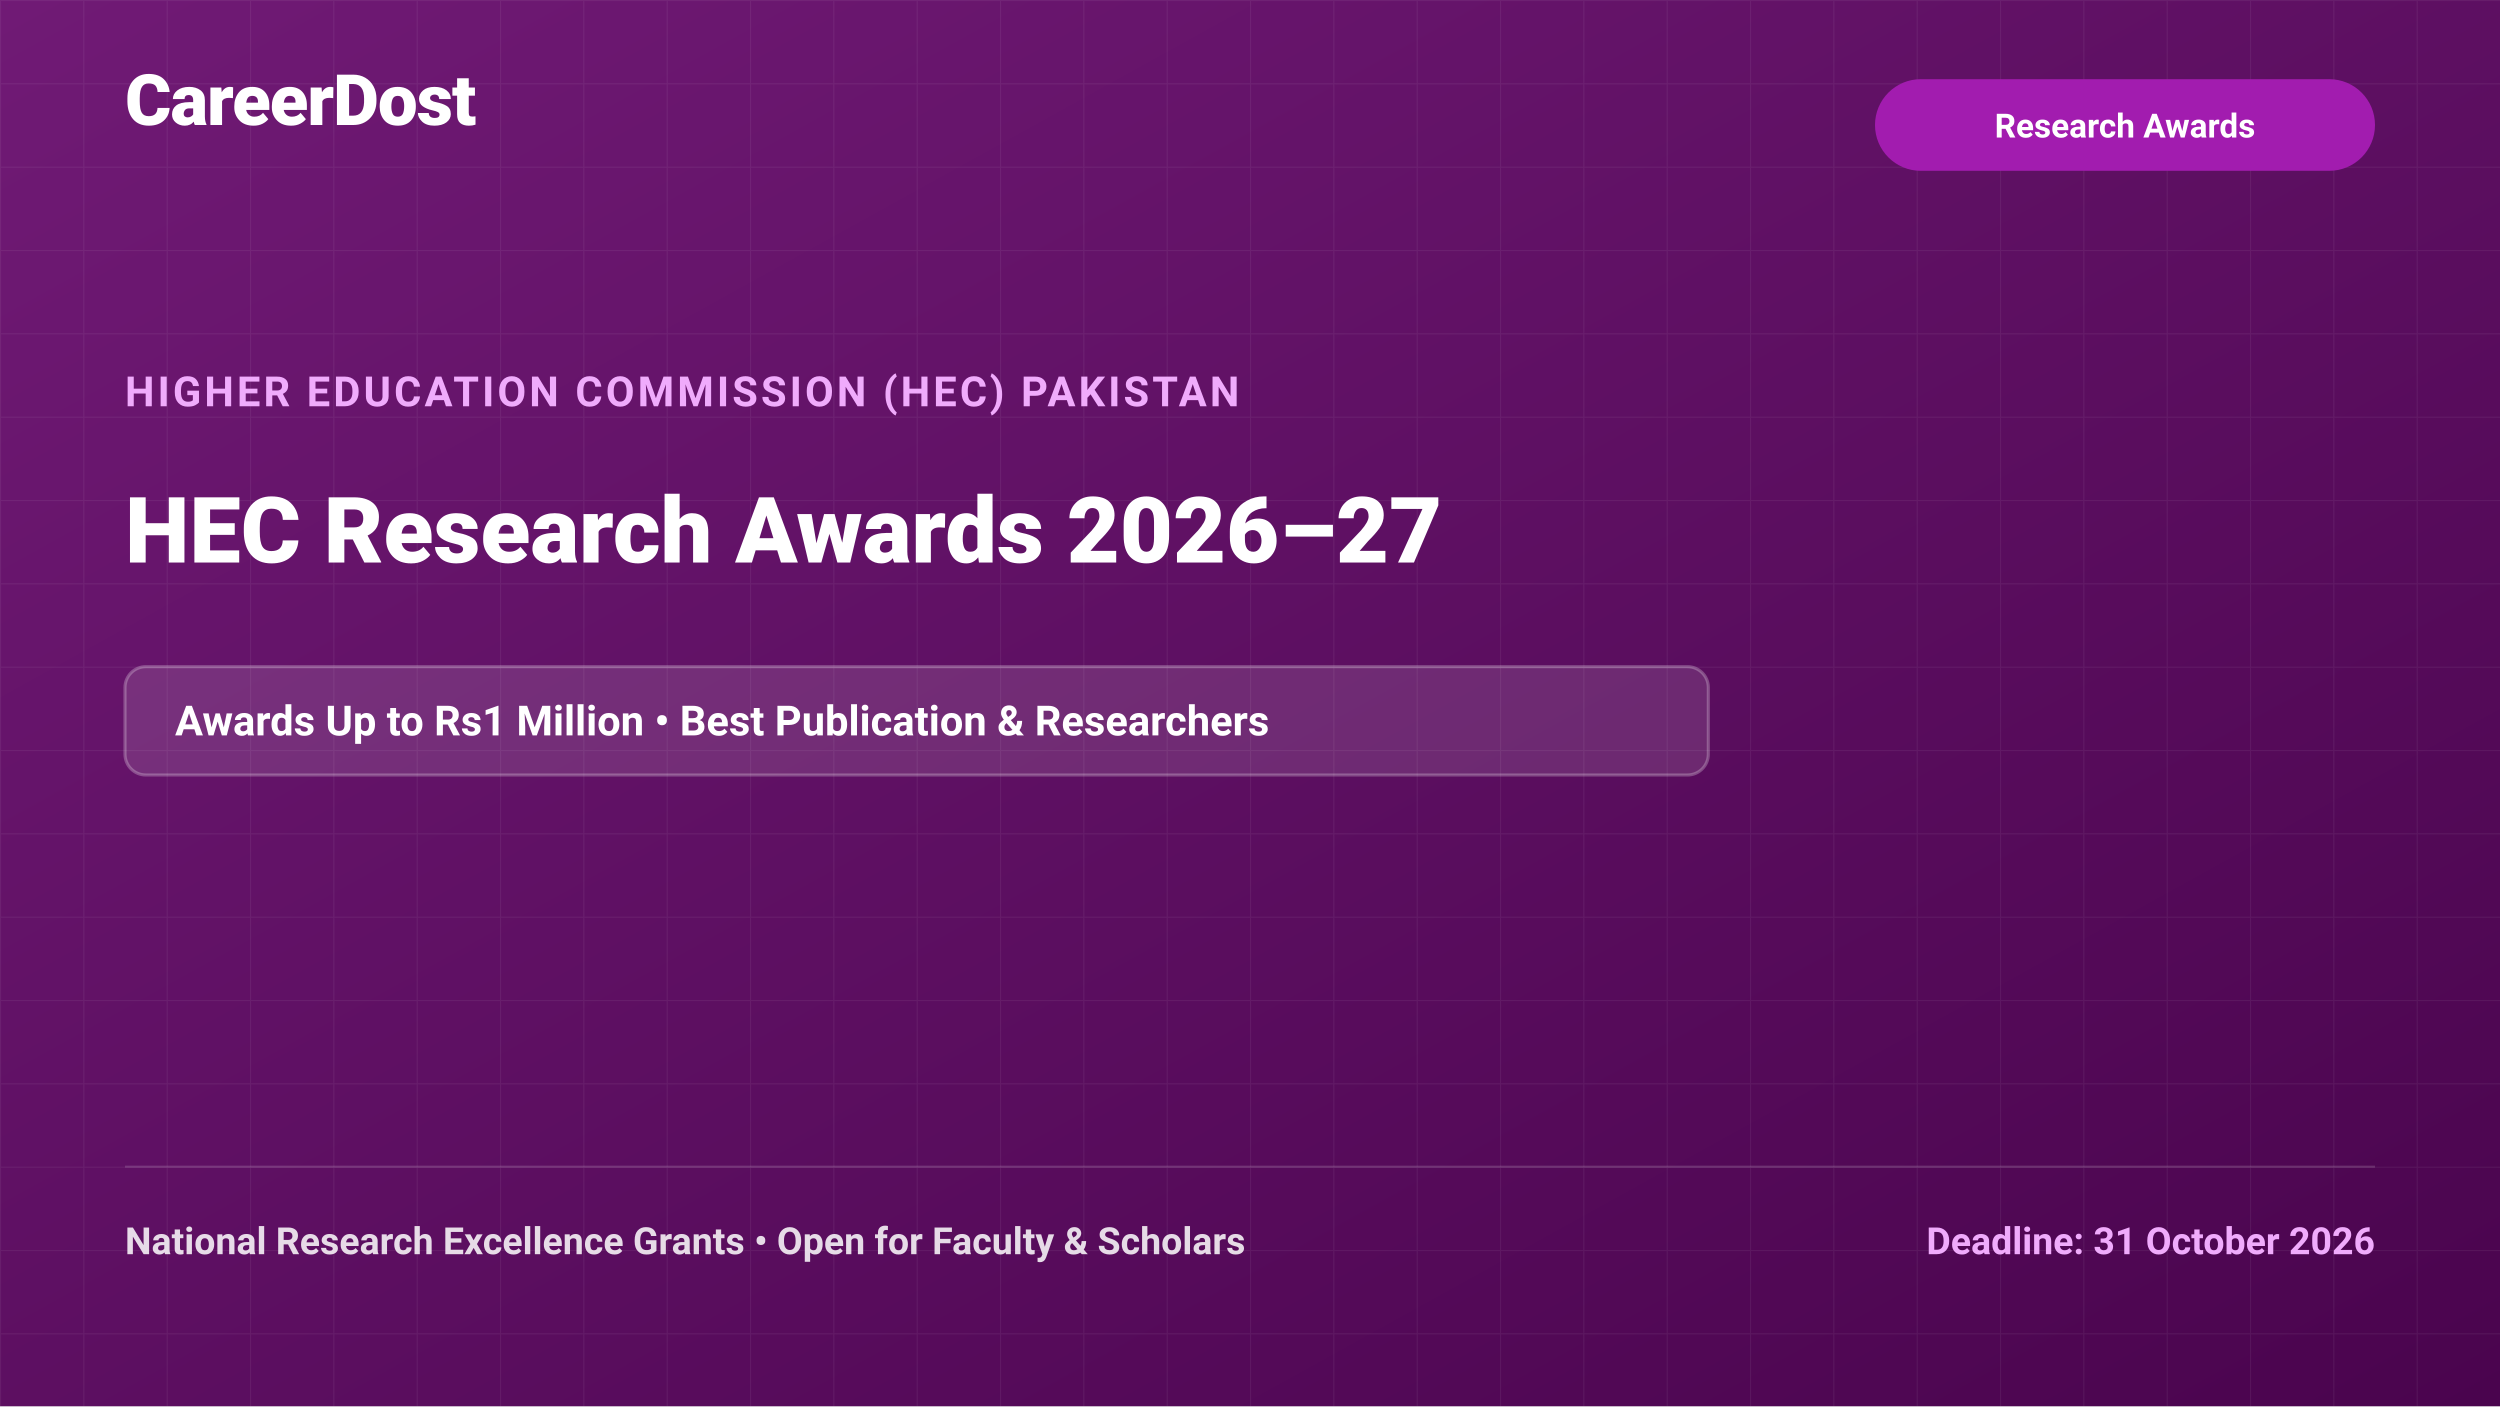
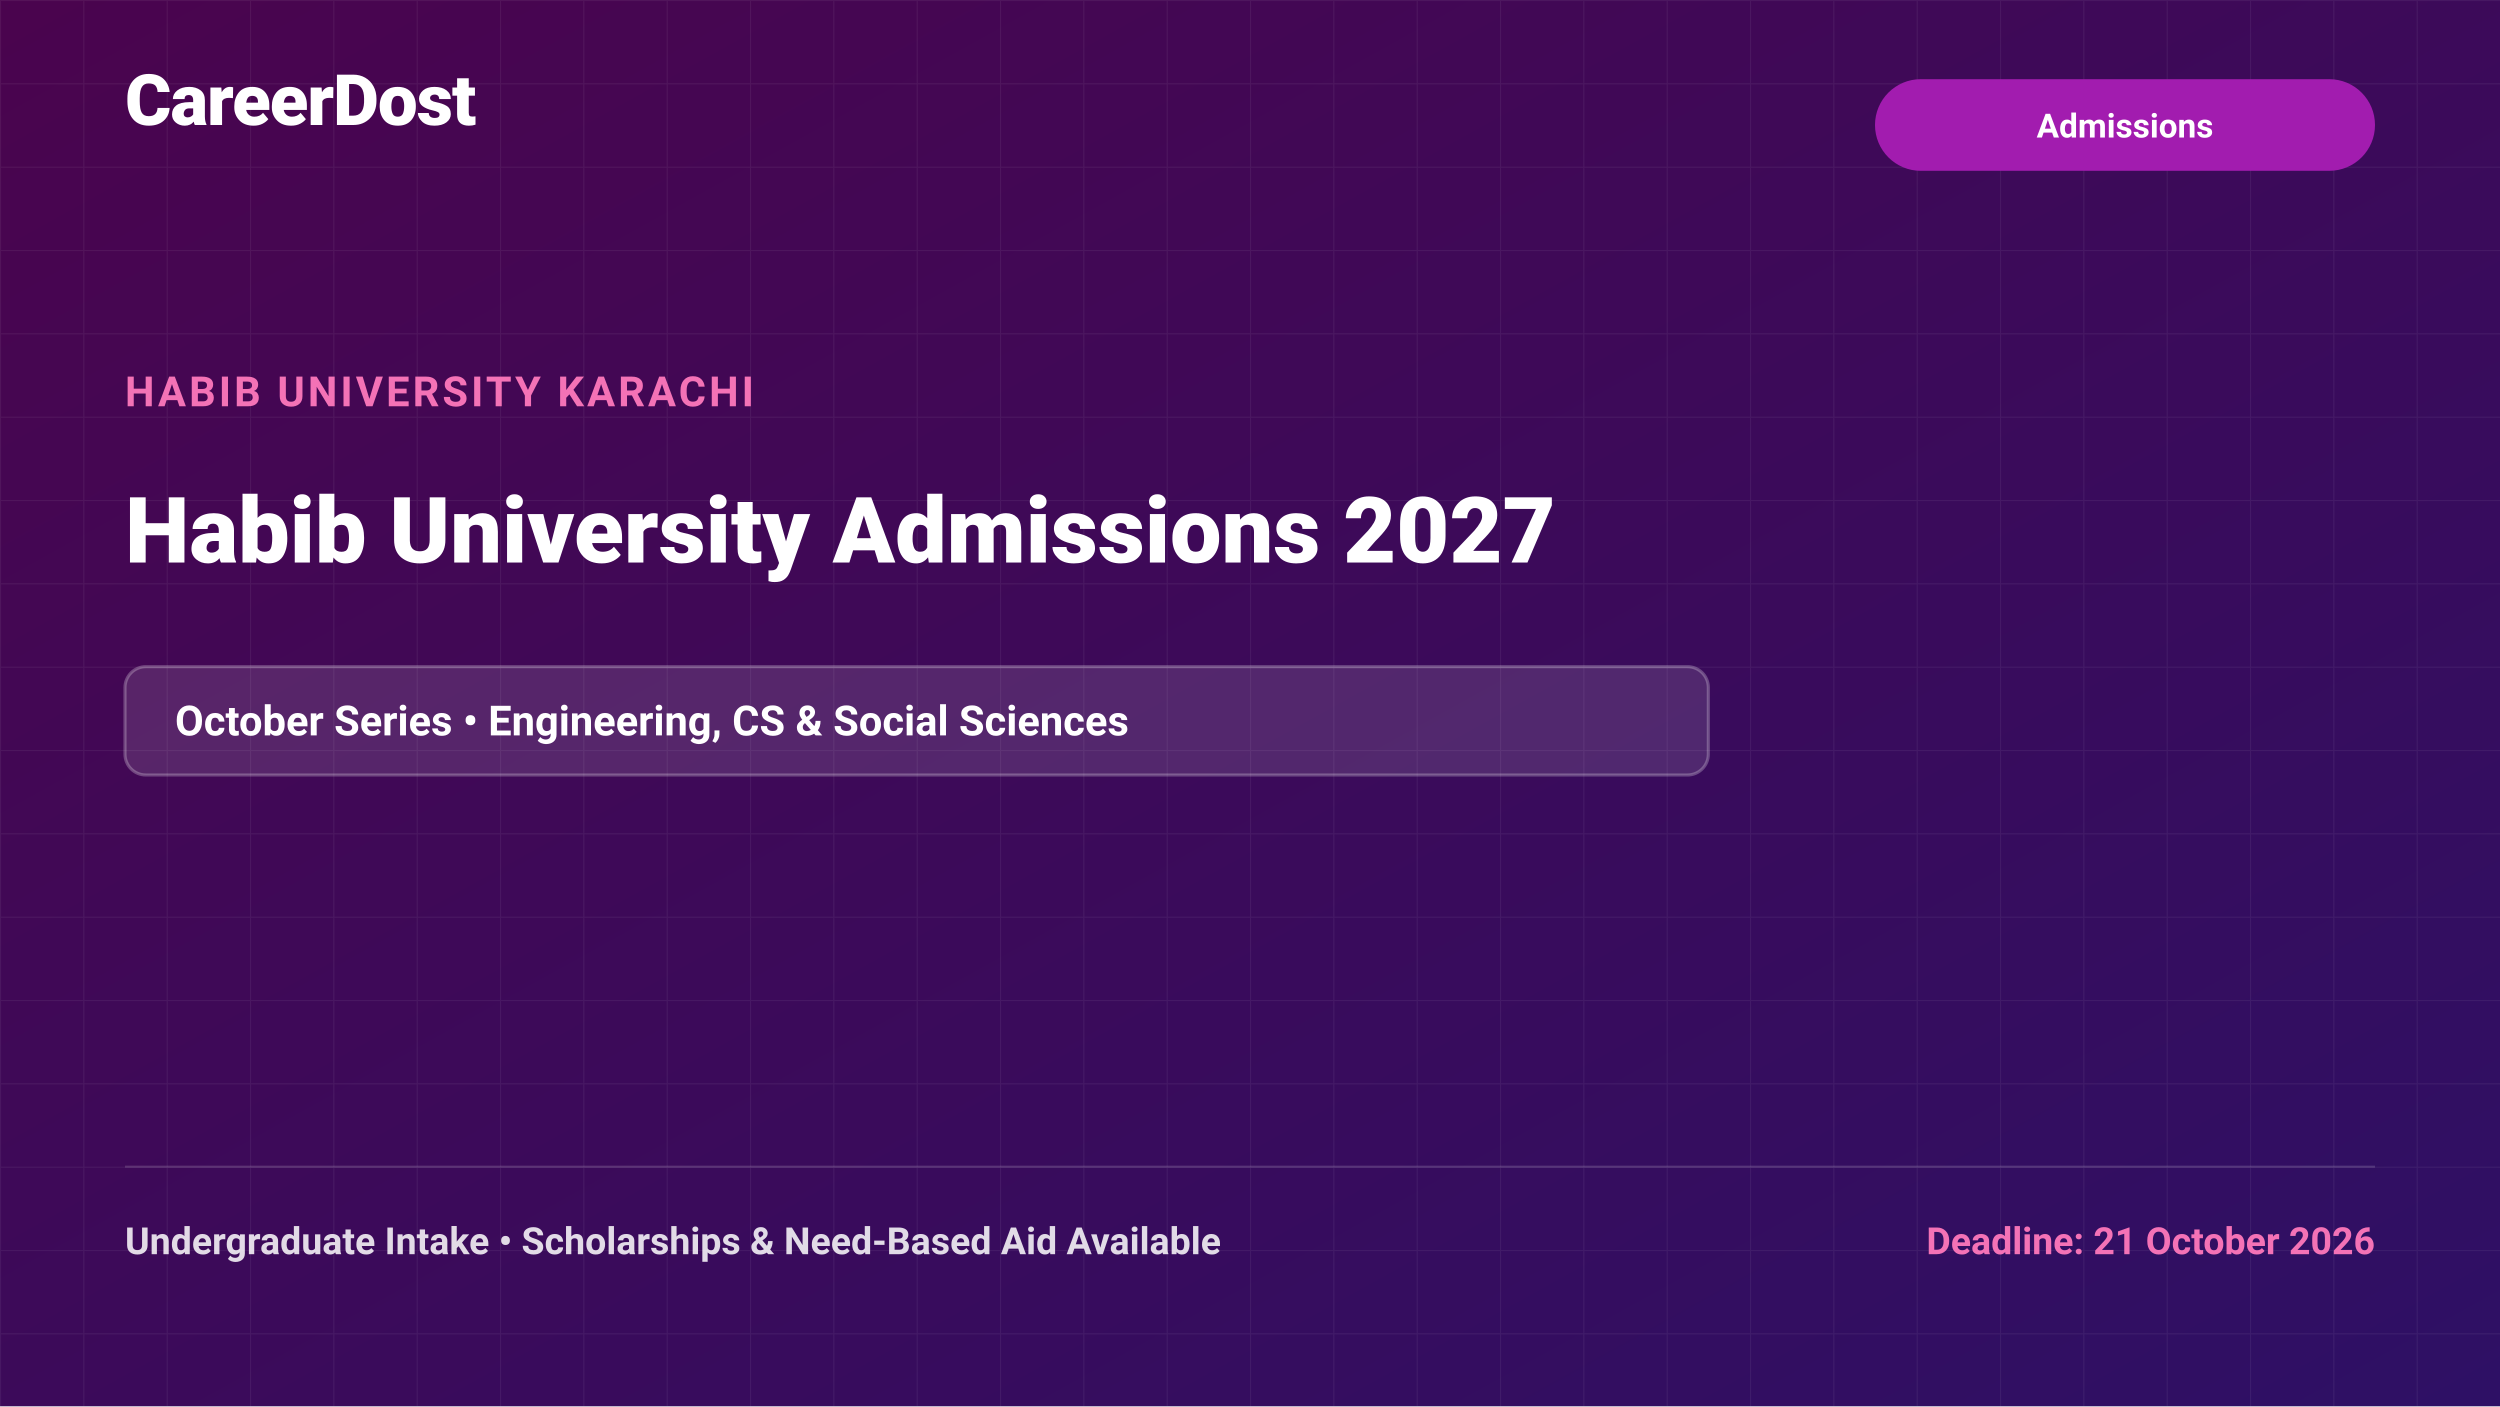
<svg xmlns="http://www.w3.org/2000/svg" viewBox="0 0 1200 675" width="1200" height="675">
  <defs>
-     <linearGradient id="bgGrad_hec-outstanding-research-awards-2026-27" x1="0%" y1="0%" x2="100%" y2="100%">
-       <stop offset="0%" stop-color="#701a75" />
-       <stop offset="100%" stop-color="#4a044e" />
+     <linearGradient id="bgGrad_habib-university-admissions-2027" x1="0%" y1="0%" x2="100%" y2="100%">
+       <stop offset="0%" stop-color="#4a044e" />
+       <stop offset="100%" stop-color="#2e1065" />
    </linearGradient>
-     <pattern id="grid_hec-outstanding-research-awards-2026-27" width="40" height="40" patternUnits="userSpaceOnUse">
+     <pattern id="grid_habib-university-admissions-2027" width="40" height="40" patternUnits="userSpaceOnUse">
      <path d="M 40 0 L 0 0 0 40" fill="none" stroke="rgba(255,255,255,0.06)" stroke-width="1" />
    </pattern>
  </defs>
-   <rect width="1200" height="675" fill="url(#bgGrad_hec-outstanding-research-awards-2026-27)" />
-   <rect width="1200" height="675" fill="url(#grid_hec-outstanding-research-awards-2026-27)" />
+   <rect width="1200" height="675" fill="url(#bgGrad_habib-university-admissions-2027)" />
+   <rect width="1200" height="675" fill="url(#grid_habib-university-admissions-2027)" />
  <g transform="translate(60, 60)">
    <text font-family="'Segoe UI', -apple-system, BlinkMacSystemFont, Roboto, sans-serif" font-weight="900" font-size="34" fill="#ffffff" letter-spacing="-0.5">
      CareerDost
    </text>
    <rect x="840" y="-22" width="240" height="44" rx="22" fill="#a21caf" />
    <text x="960" y="6" font-family="'Segoe UI', -apple-system, BlinkMacSystemFont, Roboto, sans-serif" font-weight="700" font-size="16" fill="#ffffff" text-anchor="middle">
-       Research Awards
+       Admissions
    </text>
  </g>
  <g transform="translate(60, 195)">
-     <text font-family="'Segoe UI', -apple-system, BlinkMacSystemFont, Roboto, sans-serif" font-weight="700" font-size="20" fill="#f0abfc" letter-spacing="1.5">
-       HIGHER EDUCATION COMMISSION (HEC) PAKISTAN
+     <text font-family="'Segoe UI', -apple-system, BlinkMacSystemFont, Roboto, sans-serif" font-weight="700" font-size="20" fill="#f472b6" letter-spacing="1.5">
+       HABIB UNIVERSITY KARACHI
    </text>
    <text y="75" font-family="'Segoe UI', -apple-system, BlinkMacSystemFont, Roboto, sans-serif" font-weight="800" font-size="44" fill="#ffffff">
-       HEC Research Awards 2026–27
+       Habib University Admissions 2027
    </text>
    <rect y="125" width="760" height="52" rx="10" fill="rgba(255, 255, 255, 0.12)" stroke="rgba(255, 255, 255, 0.25)" stroke-width="1.5" />
    <text x="24" y="158" font-family="'Segoe UI', -apple-system, BlinkMacSystemFont, Roboto, sans-serif" font-weight="700" font-size="20" fill="#ffffff">
-       Awards Up to Rs1 Million • Best Publication &amp; Researchers
+       October Series • Engineering, CS &amp; Social Sciences
    </text>
  </g>
  <g transform="translate(60, 560)">
    <line x1="0" y1="0" x2="1080" y2="0" stroke="rgba(255,255,255,0.15)" stroke-width="1" />
    <text y="42" font-family="'Segoe UI', -apple-system, BlinkMacSystemFont, Roboto, sans-serif" font-weight="600" font-size="18" fill="rgba(255,255,255,0.85)">
-       National Research Excellence Grants • Open for Faculty &amp; Scholars
+       Undergraduate Intake • Scholarships &amp; Need-Based Aid Available
    </text>
-     <text x="1080" y="42" font-family="'Segoe UI', -apple-system, BlinkMacSystemFont, Roboto, sans-serif" font-weight="700" font-size="18" fill="#f0abfc" text-anchor="end">
-       Deadline: 31 October 2026
+     <text x="1080" y="42" font-family="'Segoe UI', -apple-system, BlinkMacSystemFont, Roboto, sans-serif" font-weight="700" font-size="18" fill="#f472b6" text-anchor="end">
+       Deadline: 21 October 2026
    </text>
  </g>
</svg>
